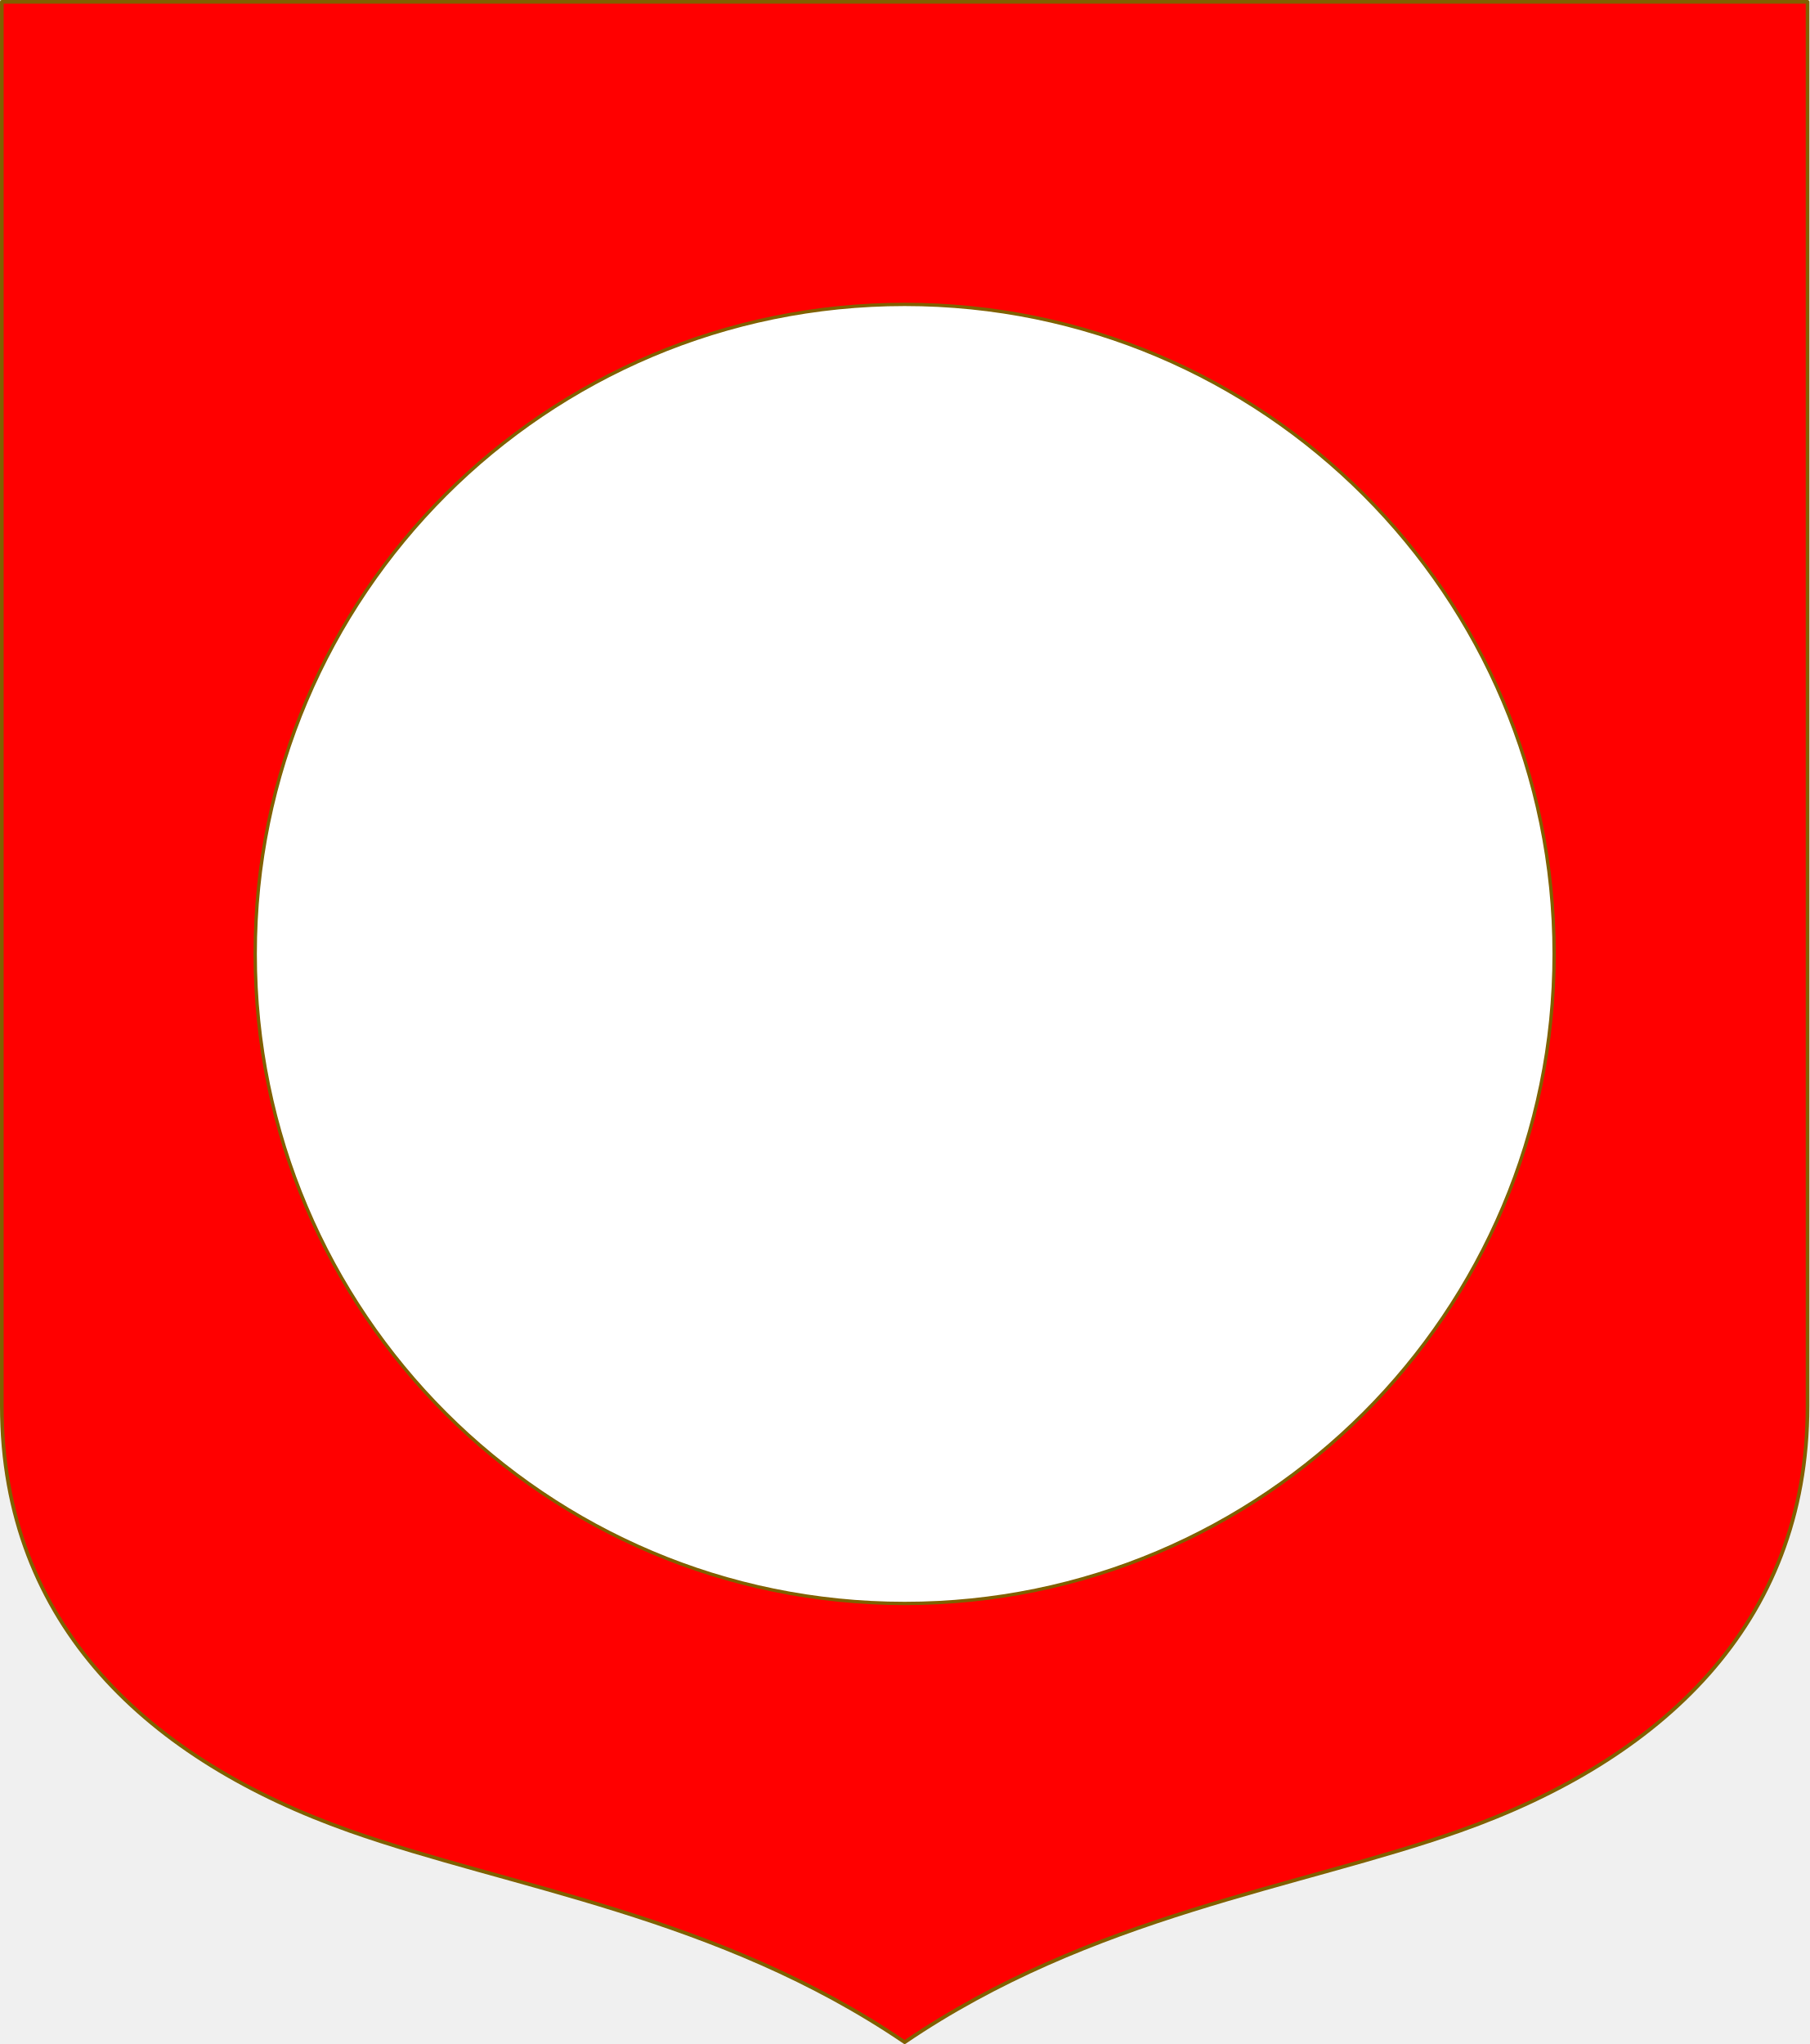
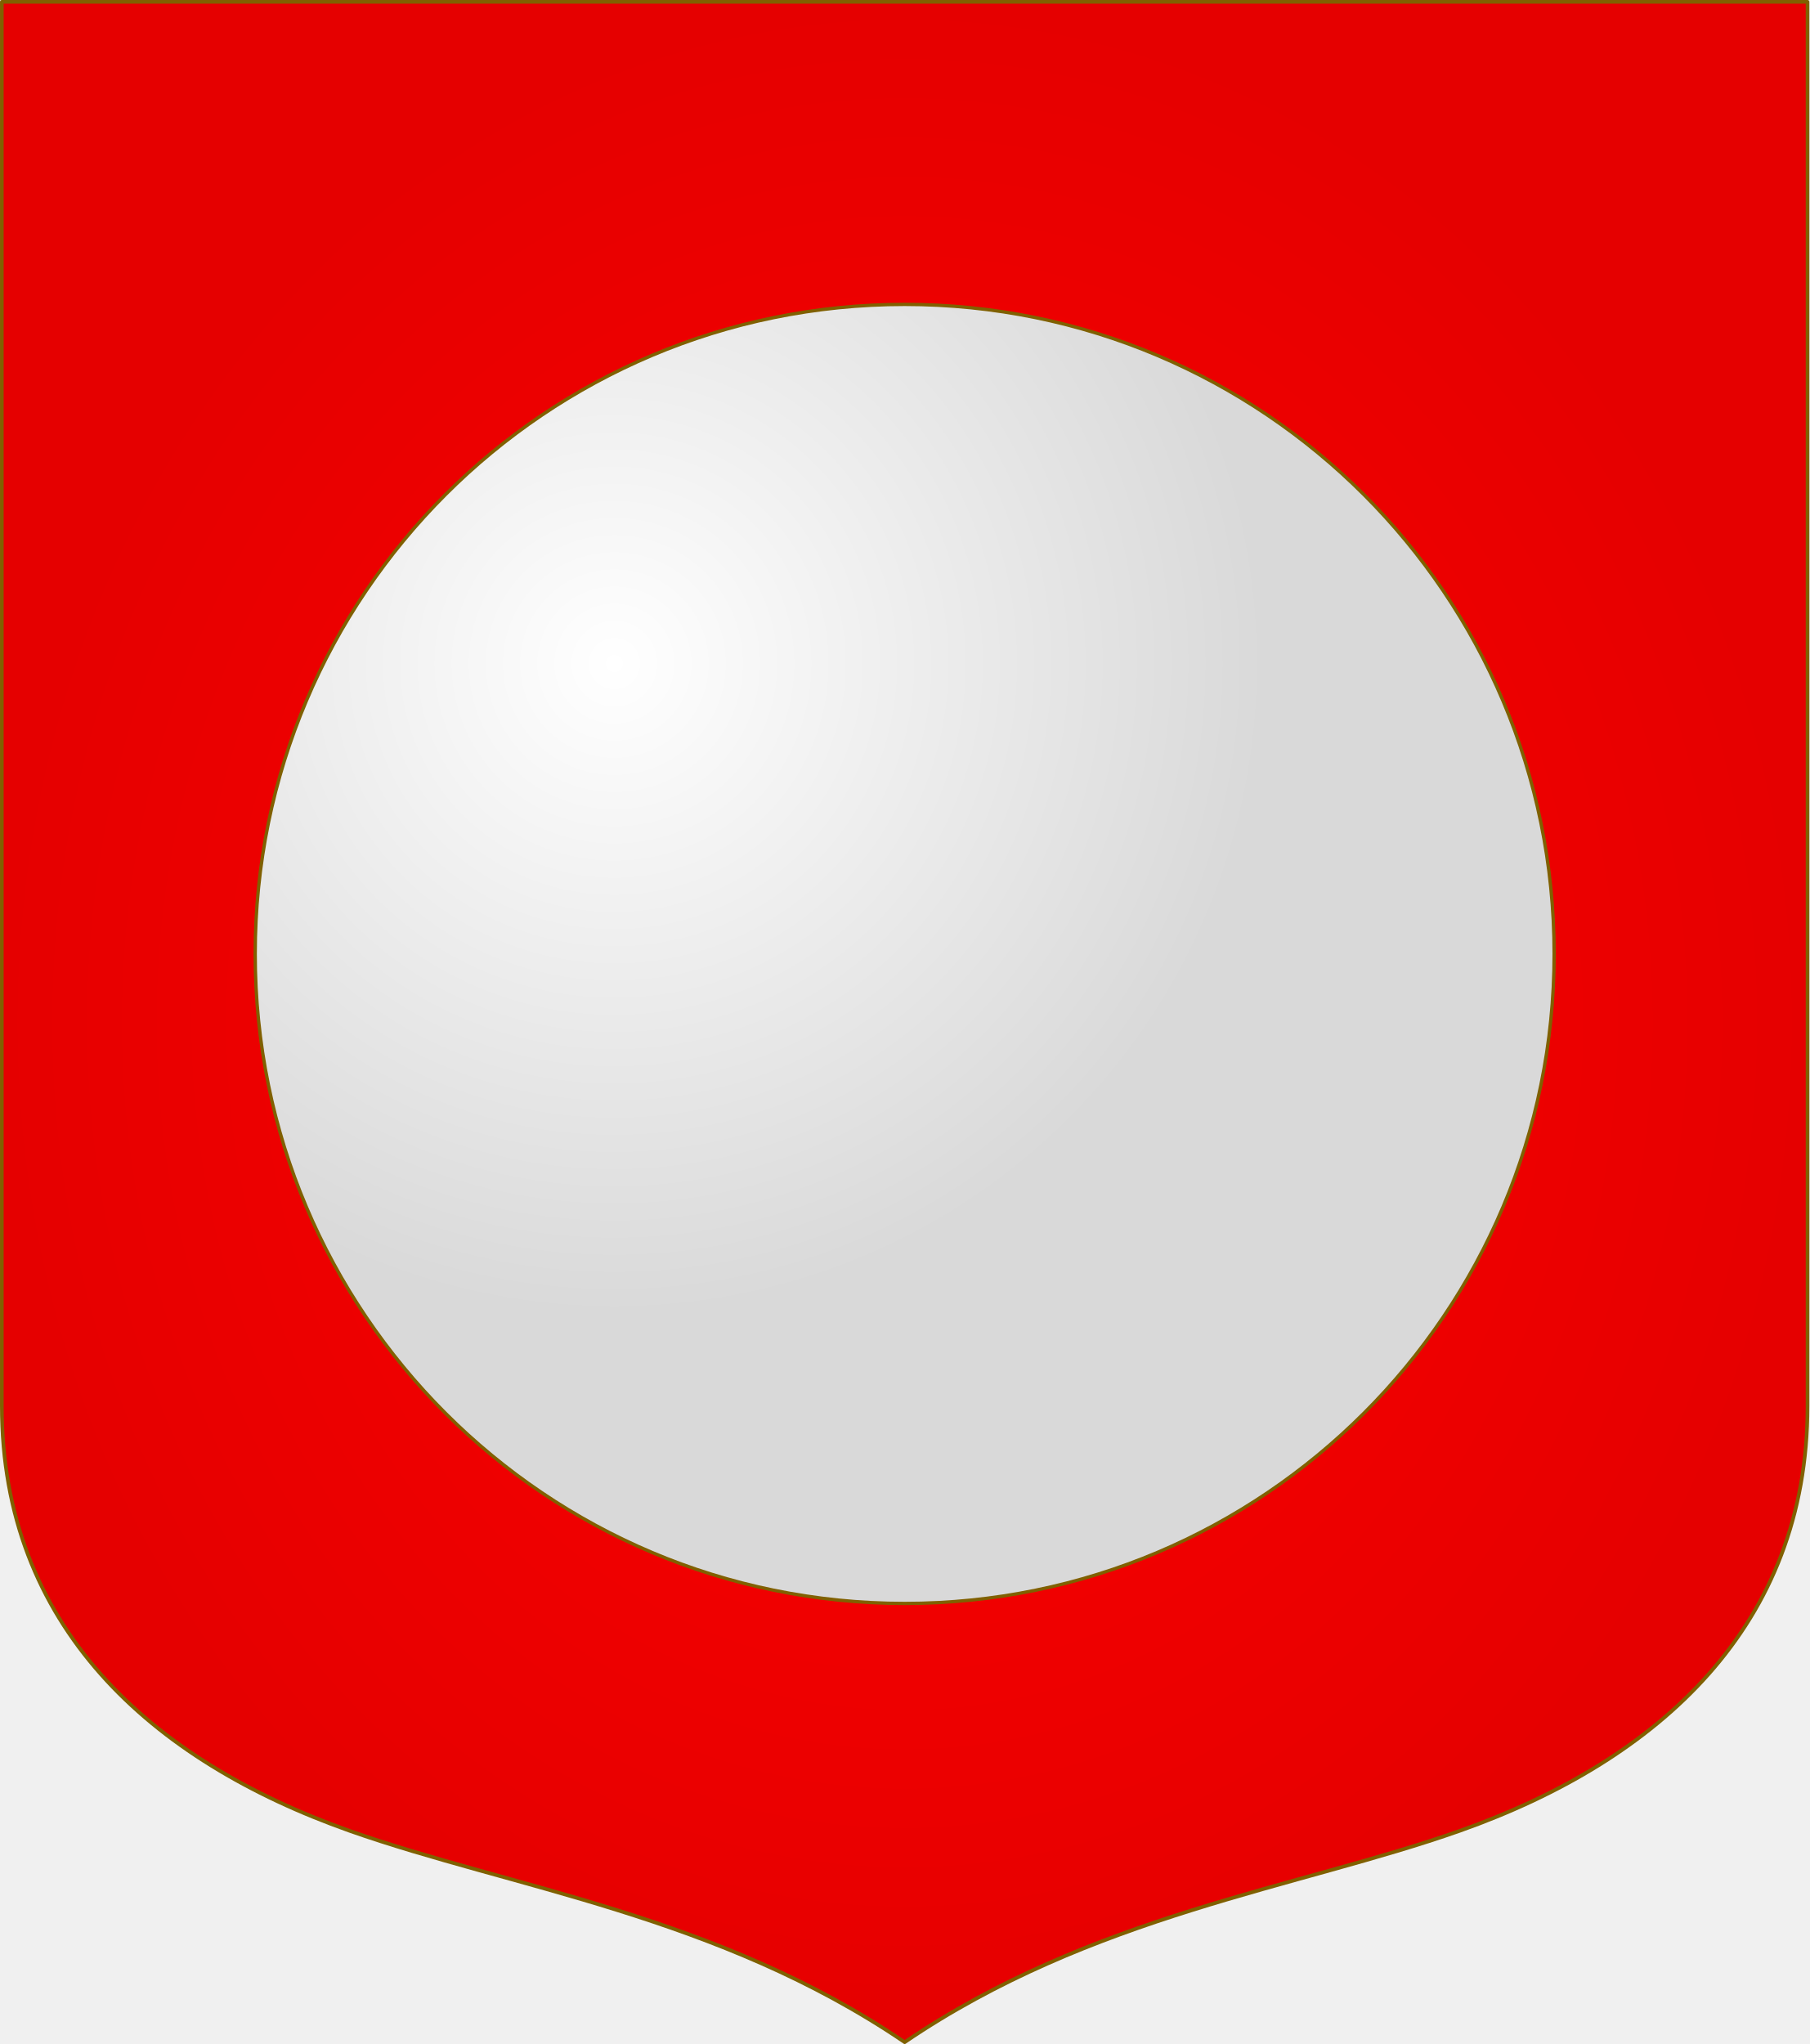
- <svg xmlns="http://www.w3.org/2000/svg" width="498.621" height="563.234" viewBox="0 0 131.927 149.022" version="1.1" id="svg8">
-   <defs id="defs2" />
+ <svg xmlns="http://www.w3.org/2000/svg" xmlns:xlink="http://www.w3.org/1999/xlink" width="498.621" height="563.234" viewBox="0 0 131.927 149.022" version="1.1" id="svg8">
+   <defs id="defs2">
+     <linearGradient id="linearGradient2">
+       <stop style="stop-color:#ff0000;stop-opacity:1;" offset="0" id="stop3" />
+       <stop style="stop-color:#e50000;stop-opacity:1;" offset="1" id="stop4" />
+     </linearGradient>
+     <linearGradient id="linearGradient1">
+       <stop style="stop-color:#ffffff;stop-opacity:1;" offset="0" id="stop1" />
+       <stop style="stop-color:#d9d9d9;stop-opacity:1;" offset="1" id="stop2" />
+     </linearGradient>
+     <radialGradient xlink:href="#linearGradient1" id="radialGradient2" cx="226.661" cy="630.464" fx="226.661" fy="630.464" r="47.476" gradientUnits="userSpaceOnUse" />
+     <radialGradient xlink:href="#linearGradient2" id="radialGradient4" cx="247.827" cy="656.593" fx="247.827" fy="656.593" r="65.963" gradientTransform="matrix(1,0,0,1.129582,0,-85.08297)" gradientUnits="userSpaceOnUse" />
+   </defs>
  <g id="layer1" transform="translate(-181.8641,-582.0823)">
-     <path id="path1560" d="m 313.659,582.215 v 102.379 c 0,15.993 -10.795,25.82 -25.36,30.969 -11.742,4.151 -26.848,6.148 -40.471,15.41 -13.623,-9.262 -28.729,-11.259 -40.471,-15.41 -14.565,-5.149 -25.36,-14.976 -25.36,-30.969 V 582.215 Z" style="fill:#ff0000;fill-opacity:1;stroke:#806000;stroke-width:0.265;stroke-linecap:butt;stroke-linejoin:round;stroke-miterlimit:4;stroke-dasharray:none;stroke-opacity:1" />
+     <path id="path1560" d="m 313.659,582.215 v 102.379 c 0,15.993 -10.795,25.82 -25.36,30.969 -11.742,4.151 -26.848,6.148 -40.471,15.41 -13.623,-9.262 -28.729,-11.259 -40.471,-15.41 -14.565,-5.149 -25.36,-14.976 -25.36,-30.969 V 582.215 Z" style="fill:url(#radialGradient4);fill-opacity:1;stroke:#806000;stroke-width:0.265;stroke-linecap:butt;stroke-linejoin:round;stroke-miterlimit:4;stroke-dasharray:none;stroke-opacity:1" />
    <g transform="translate(547.991,8e-5)" id="g1763" />
    <g id="g13346" style="stroke:#806000;stroke-width:0.265;stroke-linecap:round;stroke-linejoin:round;stroke-miterlimit:4;stroke-dasharray:none;stroke-opacity:1" transform="translate(-129.1241,-148.843)" />
-     <circle style="fill:#ffffff;stroke:#806000;stroke-width:0.242;stroke-linecap:round;stroke-linejoin:round;stroke-dasharray:none" id="path2" cx="247.827" cy="651.63" r="47.355" />
+     <circle style="fill:url(#radialGradient2);stroke:#806000;stroke-width:0.242;stroke-linecap:round;stroke-linejoin:round;stroke-dasharray:none" id="path2" cx="247.827" cy="651.63" r="47.355" />
  </g>
</svg>
